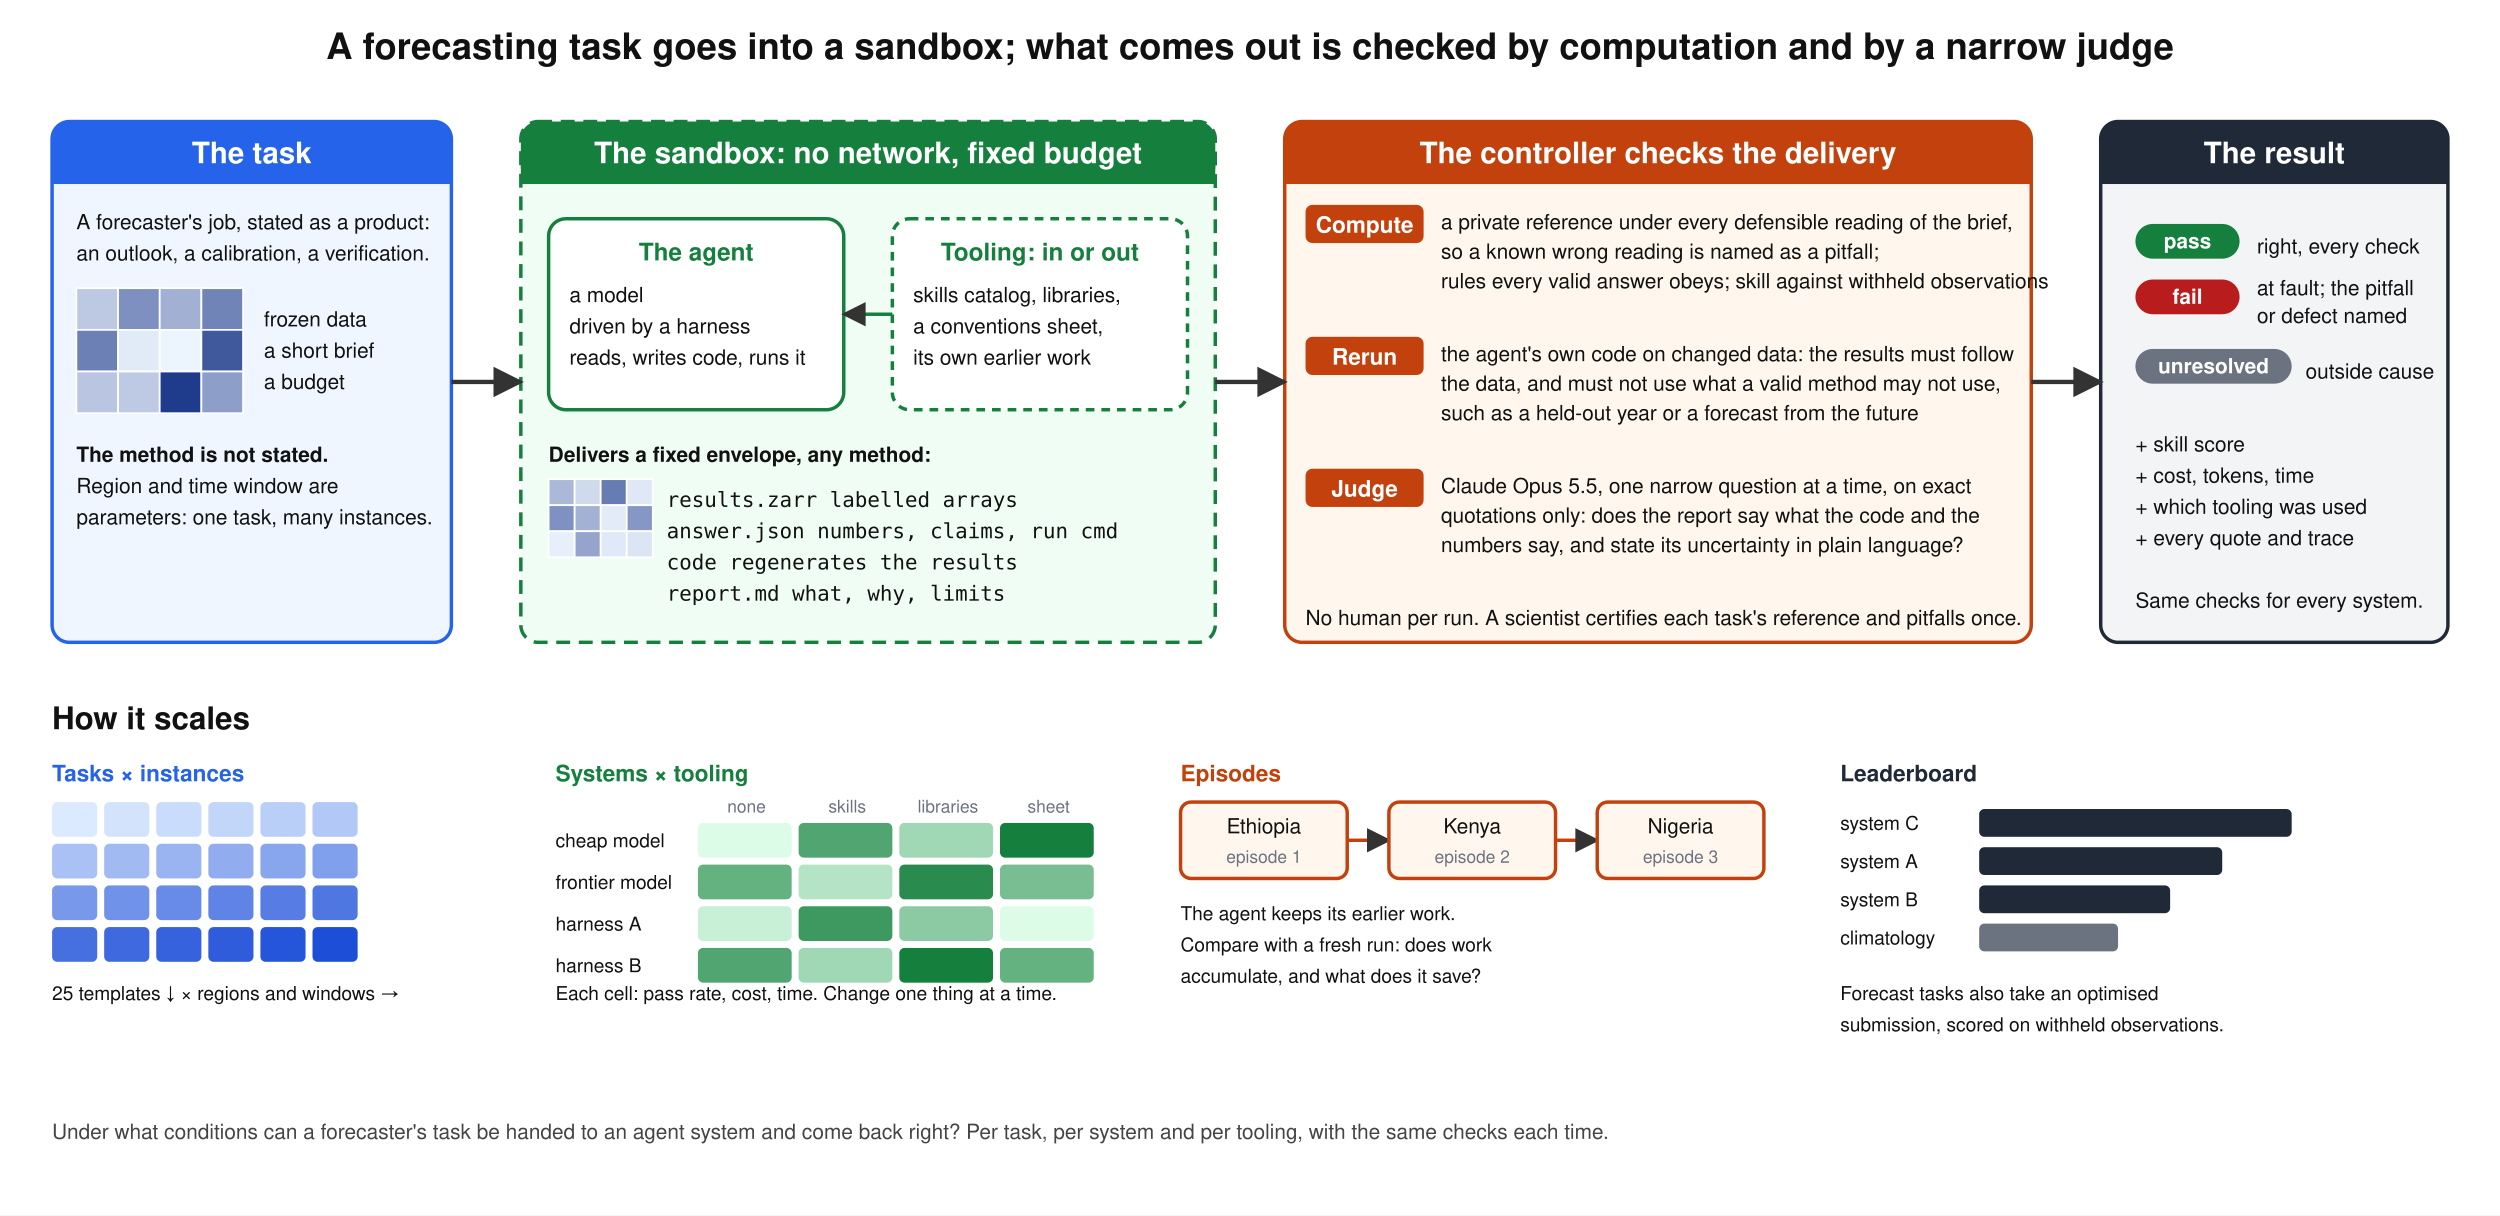
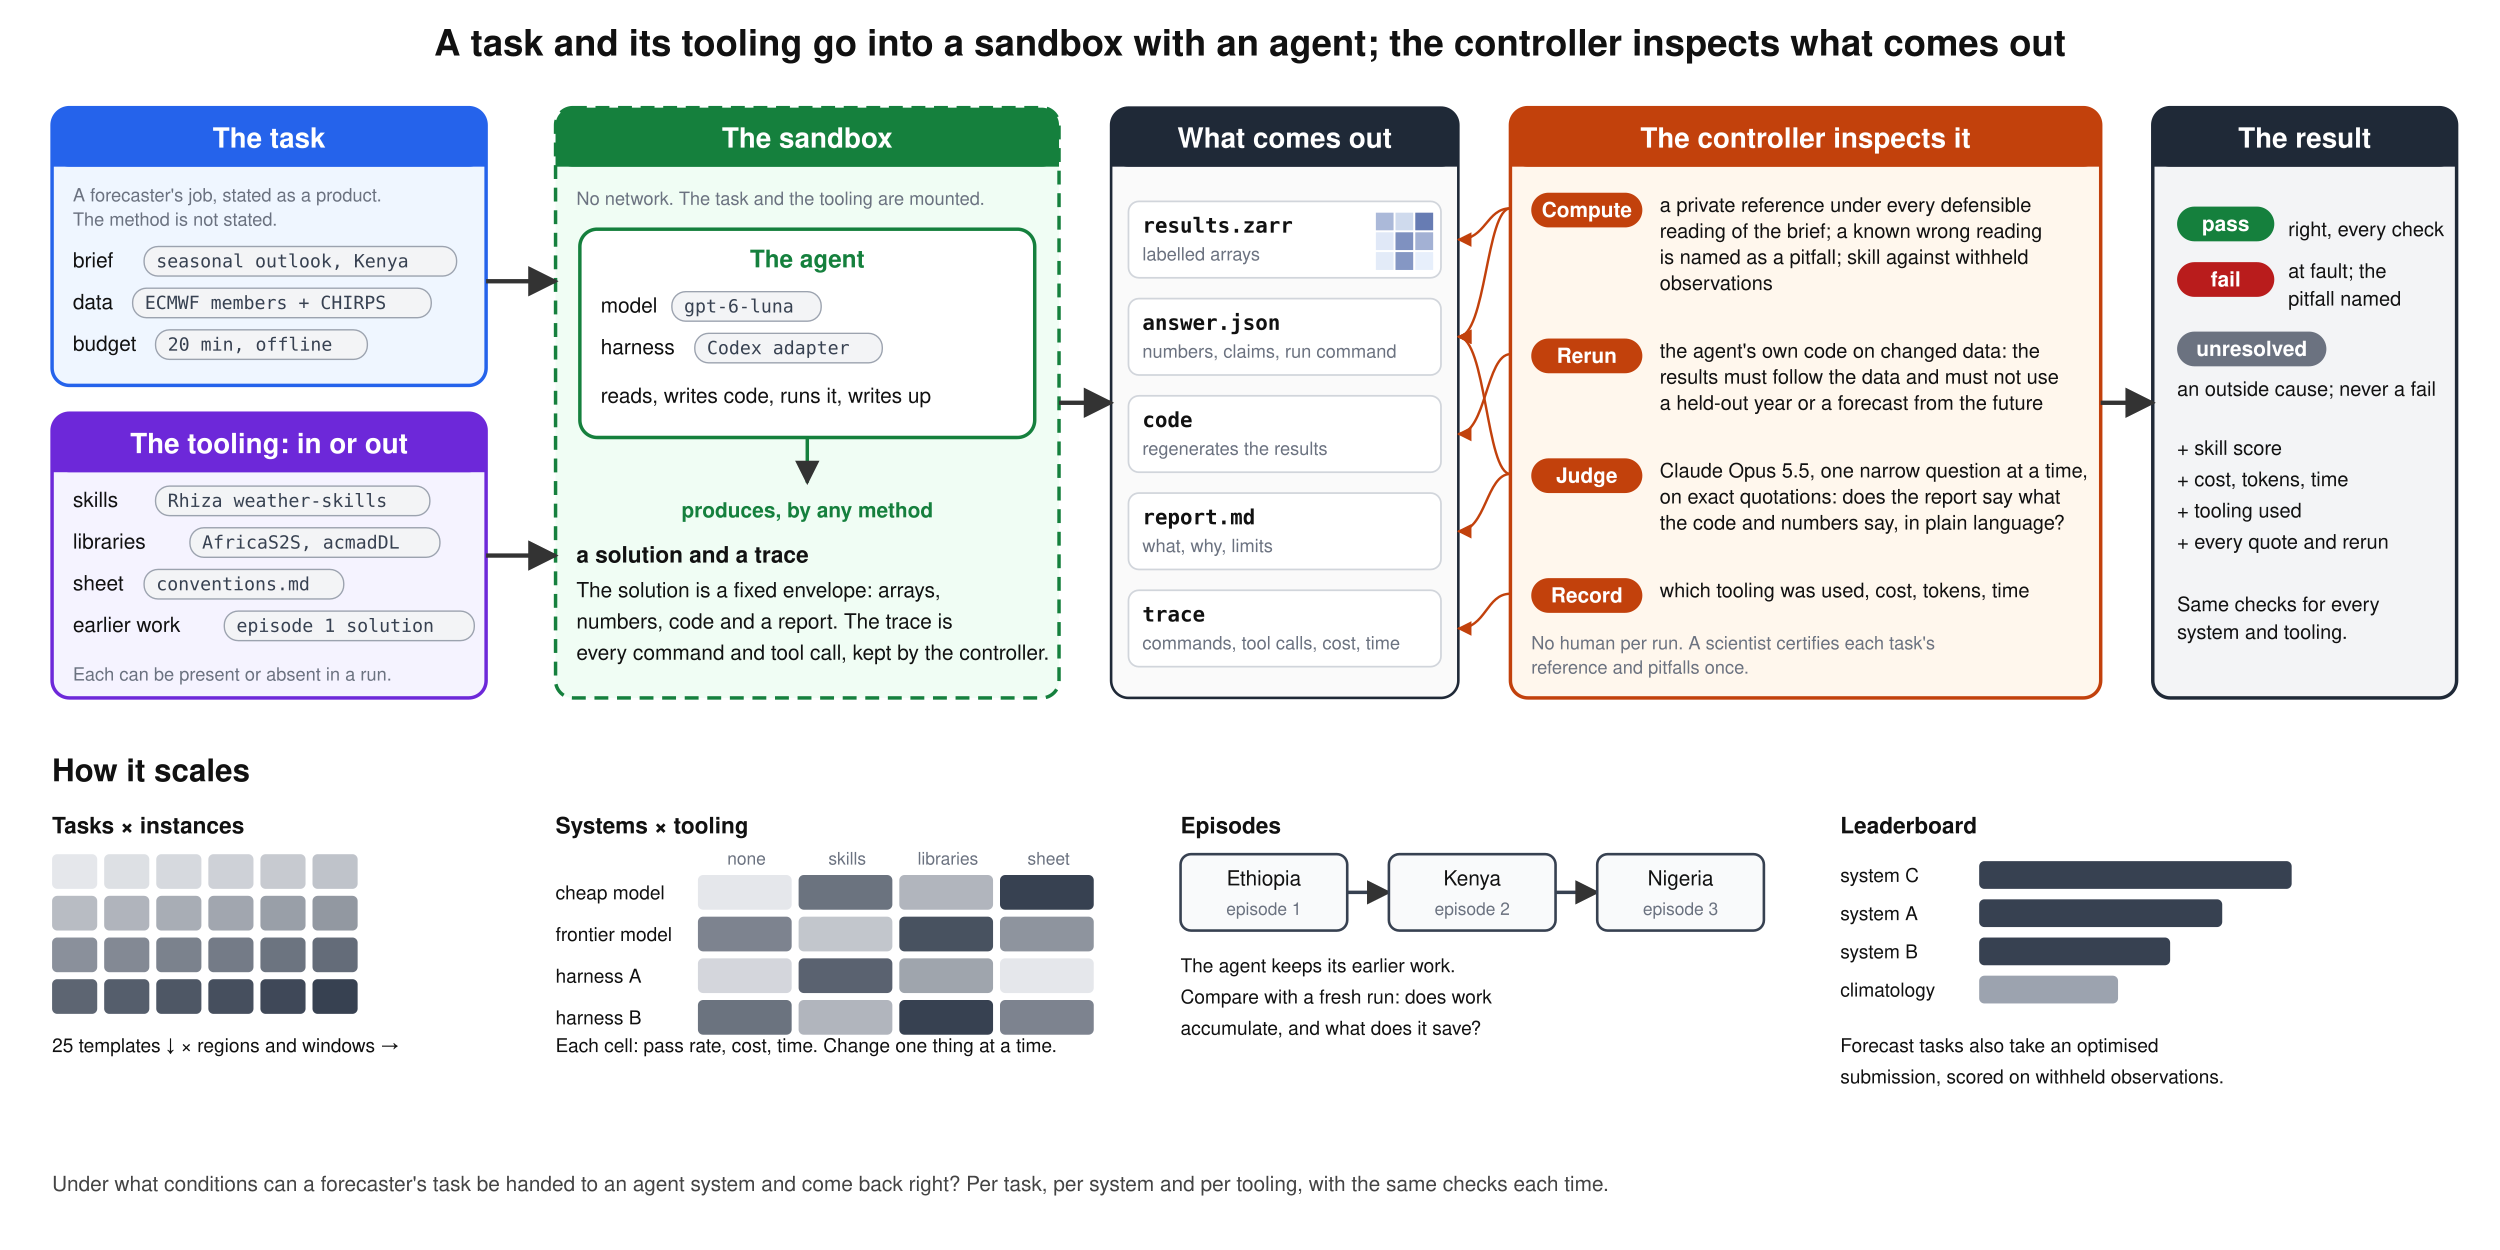
- <svg xmlns="http://www.w3.org/2000/svg" width="1440" height="700" viewBox="0 0 1440 700" font-family="Helvetica, Arial, sans-serif">
+ <svg xmlns="http://www.w3.org/2000/svg" width="1440" height="720" viewBox="0 0 1440 720" font-family="Helvetica, Arial, sans-serif">
  <defs>
    <marker id="arrow" viewBox="0 0 10 10" refX="9" refY="5" markerWidth="7" markerHeight="7" orient="auto-start-reverse">
      <path d="M 0 0 L 10 5 L 0 10 z" fill="#333" />
    </marker>
+     <marker id="oarrow" viewBox="0 0 10 10" refX="9" refY="5" markerWidth="6" markerHeight="6" orient="auto-start-reverse">
+       <path d="M 0 0 L 10 5 L 0 10 z" fill="#c2410c" />
+     </marker>
  </defs>
-   <rect width="1440" height="700" fill="#fff" />
-   <text x="720.0" y="34" font-size="21" fill="#111" font-weight="bold" text-anchor="middle" font-family="Helvetica, Arial, sans-serif">A forecasting task goes into a sandbox; what comes out is checked by computation and by a narrow judge</text>
-   <rect x="30" y="70" width="230" height="300" rx="10" fill="#eff6ff" stroke="#2563eb" stroke-width="2" />
-   <rect x="30" y="70" width="230" height="36" rx="10" fill="#2563eb" />
-   <rect x="30" y="94" width="230" height="12" fill="#2563eb" />
-   <text x="145.0" y="94" font-size="17" fill="#fff" font-weight="bold" text-anchor="middle" font-family="Helvetica, Arial, sans-serif">The task</text>
-   <text x="44" y="132" font-size="12" fill="#111" font-weight="normal" text-anchor="start" font-family="Helvetica, Arial, sans-serif">A forecaster's job, stated as a product:</text>
-   <text x="44" y="150" font-size="12" fill="#111" font-weight="normal" text-anchor="start" font-family="Helvetica, Arial, sans-serif">an outlook, a calibration, a verification.</text>
-   <rect x="44.0" y="166.0" width="24.0" height="24.0" fill="#bdc9e3" stroke="#fff" />
-   <rect x="68.0" y="166.0" width="24.0" height="24.0" fill="#7d90bf" stroke="#fff" />
-   <rect x="92.0" y="166.0" width="24.0" height="24.0" fill="#a2b0d4" stroke="#fff" />
-   <rect x="116.0" y="166.0" width="24.0" height="24.0" fill="#7184b8" stroke="#fff" />
-   <rect x="44.0" y="190.0" width="24.0" height="24.0" fill="#6c80b6" stroke="#fff" />
-   <rect x="68.0" y="190.0" width="24.0" height="24.0" fill="#e1eaf7" stroke="#fff" />
-   <rect x="92.0" y="190.0" width="24.0" height="24.0" fill="#ecf4fd" stroke="#fff" />
-   <rect x="116.0" y="190.0" width="24.0" height="24.0" fill="#40599d" stroke="#fff" />
-   <rect x="44.0" y="214.0" width="24.0" height="24.0" fill="#b9c5e1" stroke="#fff" />
-   <rect x="68.0" y="214.0" width="24.0" height="24.0" fill="#becae4" stroke="#fff" />
-   <rect x="92.0" y="214.0" width="24.0" height="24.0" fill="#1f3b8b" stroke="#fff" />
-   <rect x="116.0" y="214.0" width="24.0" height="24.0" fill="#8d9ec8" stroke="#fff" />
-   <text x="152" y="188" font-size="12" fill="#111" font-weight="normal" text-anchor="start" font-family="Helvetica, Arial, sans-serif">frozen data</text>
-   <text x="152" y="206" font-size="12" fill="#111" font-weight="normal" text-anchor="start" font-family="Helvetica, Arial, sans-serif">a short brief</text>
-   <text x="152" y="224" font-size="12" fill="#111" font-weight="normal" text-anchor="start" font-family="Helvetica, Arial, sans-serif">a budget</text>
-   <text x="44" y="266" font-size="12" fill="#111" font-weight="bold" text-anchor="start" font-family="Helvetica, Arial, sans-serif">The method is not stated.</text>
-   <text x="44" y="284" font-size="12" fill="#111" font-weight="normal" text-anchor="start" font-family="Helvetica, Arial, sans-serif">Region and time window are</text>
-   <text x="44" y="302" font-size="12" fill="#111" font-weight="normal" text-anchor="start" font-family="Helvetica, Arial, sans-serif">parameters: one task, many instances.</text>
-   <rect x="300" y="70" width="400" height="300" rx="10" fill="#f0fdf4" stroke="#15803d" stroke-width="2" stroke-dasharray="8 5" />
-   <rect x="300" y="70" width="400" height="36" rx="10" fill="#15803d" />
-   <rect x="300" y="94" width="400" height="12" fill="#15803d" />
-   <text x="500.0" y="94" font-size="17" fill="#fff" font-weight="bold" text-anchor="middle" font-family="Helvetica, Arial, sans-serif">The sandbox: no network, fixed budget</text>
-   <rect x="316" y="126" width="170" height="110" rx="10" fill="#fff" stroke="#15803d" stroke-width="2" />
-   <text x="401" y="150" font-size="14" fill="#15803d" font-weight="bold" text-anchor="middle" font-family="Helvetica, Arial, sans-serif">The agent</text>
-   <text x="328" y="174" font-size="12" fill="#111" font-weight="normal" text-anchor="start" font-family="Helvetica, Arial, sans-serif">a model</text>
-   <text x="328" y="192" font-size="12" fill="#111" font-weight="normal" text-anchor="start" font-family="Helvetica, Arial, sans-serif">driven by a harness</text>
-   <text x="328" y="210" font-size="12" fill="#111" font-weight="normal" text-anchor="start" font-family="Helvetica, Arial, sans-serif">reads, writes code, runs it</text>
-   <rect x="514" y="126" width="170" height="110" rx="10" fill="#fff" stroke="#15803d" stroke-width="2" stroke-dasharray="5 4" />
-   <text x="599" y="150" font-size="14" fill="#15803d" font-weight="bold" text-anchor="middle" font-family="Helvetica, Arial, sans-serif">Tooling: in or out</text>
-   <text x="526" y="174" font-size="12" fill="#111" font-weight="normal" text-anchor="start" font-family="Helvetica, Arial, sans-serif">skills catalog, libraries,</text>
-   <text x="526" y="192" font-size="12" fill="#111" font-weight="normal" text-anchor="start" font-family="Helvetica, Arial, sans-serif">a conventions sheet,</text>
-   <text x="526" y="210" font-size="12" fill="#111" font-weight="normal" text-anchor="start" font-family="Helvetica, Arial, sans-serif">its own earlier work</text>
-   <path d="M 514 181 L 486 181" stroke="#15803d" stroke-width="2" fill="none" marker-end="url(#arrow)" />
-   <text x="316" y="266" font-size="12" fill="#111" font-weight="bold" text-anchor="start" font-family="Helvetica, Arial, sans-serif">Delivers a fixed envelope, any method:</text>
-   <rect x="316.0" y="276.0" width="15.0" height="15.0" fill="#abb9d9" stroke="#fff" />
-   <rect x="331.0" y="276.0" width="15.0" height="15.0" fill="#cfdaed" stroke="#fff" />
-   <rect x="346.0" y="276.0" width="15.0" height="15.0" fill="#677cb3" stroke="#fff" />
-   <rect x="361.0" y="276.0" width="15.0" height="15.0" fill="#e0e8f7" stroke="#fff" />
-   <rect x="316.0" y="291.0" width="15.0" height="15.0" fill="#7f91c0" stroke="#fff" />
-   <rect x="331.0" y="291.0" width="15.0" height="15.0" fill="#a3b1d4" stroke="#fff" />
-   <rect x="346.0" y="291.0" width="15.0" height="15.0" fill="#e3ebf8" stroke="#fff" />
-   <rect x="361.0" y="291.0" width="15.0" height="15.0" fill="#8597c4" stroke="#fff" />
-   <rect x="316.0" y="306.0" width="15.0" height="15.0" fill="#e7effb" stroke="#fff" />
-   <rect x="331.0" y="306.0" width="15.0" height="15.0" fill="#94a4cc" stroke="#fff" />
-   <rect x="346.0" y="306.0" width="15.0" height="15.0" fill="#e0e9f7" stroke="#fff" />
-   <rect x="361.0" y="306.0" width="15.0" height="15.0" fill="#dce5f4" stroke="#fff" />
-   <text x="384" y="292" font-size="12" fill="#111" font-weight="normal" text-anchor="start" font-family="Menlo, monospace">results.zarr   labelled arrays</text>
-   <text x="384" y="310" font-size="12" fill="#111" font-weight="normal" text-anchor="start" font-family="Menlo, monospace">answer.json    numbers, claims, run cmd</text>
-   <text x="384" y="328" font-size="12" fill="#111" font-weight="normal" text-anchor="start" font-family="Menlo, monospace">code           regenerates the results</text>
-   <text x="384" y="346" font-size="12" fill="#111" font-weight="normal" text-anchor="start" font-family="Menlo, monospace">report.md      what, why, limits</text>
-   <rect x="740" y="70" width="430" height="300" rx="10" fill="#fff7ed" stroke="#c2410c" stroke-width="2" />
-   <rect x="740" y="70" width="430" height="36" rx="10" fill="#c2410c" />
-   <rect x="740" y="94" width="430" height="12" fill="#c2410c" />
-   <text x="955.0" y="94" font-size="17" fill="#fff" font-weight="bold" text-anchor="middle" font-family="Helvetica, Arial, sans-serif">The controller checks the delivery</text>
-   <rect x="752" y="118" width="68" height="22" rx="4" fill="#c2410c" />
-   <text x="786" y="134" font-size="13" fill="#fff" font-weight="bold" text-anchor="middle" font-family="Helvetica, Arial, sans-serif">Compute</text>
-   <text x="830" y="132" font-size="12" fill="#111" font-weight="normal" text-anchor="start" font-family="Helvetica, Arial, sans-serif">a private reference under every defensible reading of the brief,</text>
-   <text x="830" y="149" font-size="12" fill="#111" font-weight="normal" text-anchor="start" font-family="Helvetica, Arial, sans-serif">so a known wrong reading is named as a pitfall;</text>
-   <text x="830" y="166" font-size="12" fill="#111" font-weight="normal" text-anchor="start" font-family="Helvetica, Arial, sans-serif">rules every valid answer obeys; skill against withheld observations</text>
-   <rect x="752" y="194" width="68" height="22" rx="4" fill="#c2410c" />
-   <text x="786" y="210" font-size="13" fill="#fff" font-weight="bold" text-anchor="middle" font-family="Helvetica, Arial, sans-serif">Rerun</text>
-   <text x="830" y="208" font-size="12" fill="#111" font-weight="normal" text-anchor="start" font-family="Helvetica, Arial, sans-serif">the agent's own code on changed data: the results must follow</text>
-   <text x="830" y="225" font-size="12" fill="#111" font-weight="normal" text-anchor="start" font-family="Helvetica, Arial, sans-serif">the data, and must not use what a valid method may not use,</text>
-   <text x="830" y="242" font-size="12" fill="#111" font-weight="normal" text-anchor="start" font-family="Helvetica, Arial, sans-serif">such as a held-out year or a forecast from the future</text>
-   <rect x="752" y="270" width="68" height="22" rx="4" fill="#c2410c" />
-   <text x="786" y="286" font-size="13" fill="#fff" font-weight="bold" text-anchor="middle" font-family="Helvetica, Arial, sans-serif">Judge</text>
-   <text x="830" y="284" font-size="12" fill="#111" font-weight="normal" text-anchor="start" font-family="Helvetica, Arial, sans-serif">Claude Opus 5.5, one narrow question at a time, on exact</text>
-   <text x="830" y="301" font-size="12" fill="#111" font-weight="normal" text-anchor="start" font-family="Helvetica, Arial, sans-serif">quotations only: does the report say what the code and the</text>
-   <text x="830" y="318" font-size="12" fill="#111" font-weight="normal" text-anchor="start" font-family="Helvetica, Arial, sans-serif">numbers say, and state its uncertainty in plain language?</text>
-   <text x="752" y="360" font-size="12" fill="#111" font-weight="normal" text-anchor="start" font-family="Helvetica, Arial, sans-serif">No human per run. A scientist certifies each task's reference and pitfalls once.</text>
-   <rect x="1210" y="70" width="200" height="300" rx="10" fill="#f3f4f6" stroke="#1f2937" stroke-width="2" />
-   <rect x="1210" y="70" width="200" height="36" rx="10" fill="#1f2937" />
-   <rect x="1210" y="94" width="200" height="12" fill="#1f2937" />
-   <text x="1310.0" y="94" font-size="17" fill="#fff" font-weight="bold" text-anchor="middle" font-family="Helvetica, Arial, sans-serif">The result</text>
-   <rect x="1230" y="129" width="60" height="20" rx="10" fill="#15803d" />
-   <text x="1260.0" y="143" font-size="12" fill="#fff" font-weight="bold" text-anchor="middle" font-family="Helvetica, Arial, sans-serif">pass</text>
-   <text x="1300" y="146" font-size="12" fill="#111" font-weight="normal" text-anchor="start" font-family="Helvetica, Arial, sans-serif">right, every check</text>
-   <rect x="1230" y="161" width="60" height="20" rx="10" fill="#b91c1c" />
-   <text x="1260.0" y="175" font-size="12" fill="#fff" font-weight="bold" text-anchor="middle" font-family="Helvetica, Arial, sans-serif">fail</text>
-   <text x="1300" y="170" font-size="12" fill="#111" font-weight="normal" text-anchor="start" font-family="Helvetica, Arial, sans-serif">at fault; the pitfall</text>
-   <text x="1300" y="186" font-size="12" fill="#111" font-weight="normal" text-anchor="start" font-family="Helvetica, Arial, sans-serif">or defect named</text>
-   <rect x="1230" y="201" width="90" height="20" rx="10" fill="#6b7280" />
-   <text x="1275.0" y="215" font-size="12" fill="#fff" font-weight="bold" text-anchor="middle" font-family="Helvetica, Arial, sans-serif">unresolved</text>
-   <text x="1328" y="218" font-size="12" fill="#111" font-weight="normal" text-anchor="start" font-family="Helvetica, Arial, sans-serif">outside cause</text>
-   <text x="1230" y="260" font-size="12" fill="#111" font-weight="normal" text-anchor="start" font-family="Helvetica, Arial, sans-serif">+ skill score</text>
-   <text x="1230" y="278" font-size="12" fill="#111" font-weight="normal" text-anchor="start" font-family="Helvetica, Arial, sans-serif">+ cost, tokens, time</text>
-   <text x="1230" y="296" font-size="12" fill="#111" font-weight="normal" text-anchor="start" font-family="Helvetica, Arial, sans-serif">+ which tooling was used</text>
-   <text x="1230" y="314" font-size="12" fill="#111" font-weight="normal" text-anchor="start" font-family="Helvetica, Arial, sans-serif">+ every quote and trace</text>
-   <text x="1230" y="350" font-size="12" fill="#111" font-weight="normal" text-anchor="start" font-family="Helvetica, Arial, sans-serif">Same checks for every system.</text>
-   <path d="M 260 220 L 300 220" stroke="#333" stroke-width="2.5" fill="none" marker-end="url(#arrow)" />
-   <path d="M 700 220 L 740 220" stroke="#333" stroke-width="2.5" fill="none" marker-end="url(#arrow)" />
-   <path d="M 1170 220 L 1210 220" stroke="#333" stroke-width="2.5" fill="none" marker-end="url(#arrow)" />
-   <text x="30" y="420" font-size="18" fill="#111" font-weight="bold" text-anchor="start" font-family="Helvetica, Arial, sans-serif">How it scales</text>
-   <text x="30" y="450" font-size="13" fill="#2563eb" font-weight="bold" text-anchor="start" font-family="Helvetica, Arial, sans-serif">Tasks × instances</text>
-   <rect x="30" y="462" width="26" height="20" rx="3" fill="#dbeafe" />
-   <rect x="60" y="462" width="26" height="20" rx="3" fill="#d3e3fc" />
-   <rect x="90" y="462" width="26" height="20" rx="3" fill="#cadcfb" />
-   <rect x="120" y="462" width="26" height="20" rx="3" fill="#c2d6f9" />
-   <rect x="150" y="462" width="26" height="20" rx="3" fill="#bacff7" />
-   <rect x="180" y="462" width="26" height="20" rx="3" fill="#b2c8f6" />
-   <rect x="30" y="486" width="26" height="20" rx="3" fill="#a9c1f4" />
-   <rect x="60" y="486" width="26" height="20" rx="3" fill="#a1bbf2" />
-   <rect x="90" y="486" width="26" height="20" rx="3" fill="#99b4f1" />
-   <rect x="120" y="486" width="26" height="20" rx="3" fill="#91adef" />
-   <rect x="150" y="486" width="26" height="20" rx="3" fill="#88a6ed" />
-   <rect x="180" y="486" width="26" height="20" rx="3" fill="#809fec" />
-   <rect x="30" y="510" width="26" height="20" rx="3" fill="#7899ea" />
-   <rect x="60" y="510" width="26" height="20" rx="3" fill="#7092e9" />
-   <rect x="90" y="510" width="26" height="20" rx="3" fill="#678be7" />
-   <rect x="120" y="510" width="26" height="20" rx="3" fill="#5f84e5" />
-   <rect x="150" y="510" width="26" height="20" rx="3" fill="#577de4" />
-   <rect x="180" y="510" width="26" height="20" rx="3" fill="#4f77e2" />
-   <rect x="30" y="534" width="26" height="20" rx="3" fill="#4670e0" />
-   <rect x="60" y="534" width="26" height="20" rx="3" fill="#3e69df" />
-   <rect x="90" y="534" width="26" height="20" rx="3" fill="#3662dd" />
-   <rect x="120" y="534" width="26" height="20" rx="3" fill="#2e5cdb" />
-   <rect x="150" y="534" width="26" height="20" rx="3" fill="#2555da" />
-   <rect x="180" y="534" width="26" height="20" rx="3" fill="#1d4ed8" />
-   <text x="30" y="576" font-size="11" fill="#111" font-weight="normal" text-anchor="start" font-family="Helvetica, Arial, sans-serif">25 templates ↓  ×  regions and windows →</text>
-   <text x="320" y="450" font-size="13" fill="#15803d" font-weight="bold" text-anchor="start" font-family="Helvetica, Arial, sans-serif">Systems × tooling</text>
-   <text x="430" y="468" font-size="10" fill="#6b7280" font-weight="normal" text-anchor="middle" font-family="Helvetica, Arial, sans-serif">none</text>
-   <text x="488" y="468" font-size="10" fill="#6b7280" font-weight="normal" text-anchor="middle" font-family="Helvetica, Arial, sans-serif">skills</text>
-   <text x="546" y="468" font-size="10" fill="#6b7280" font-weight="normal" text-anchor="middle" font-family="Helvetica, Arial, sans-serif">libraries</text>
-   <text x="604" y="468" font-size="10" fill="#6b7280" font-weight="normal" text-anchor="middle" font-family="Helvetica, Arial, sans-serif">sheet</text>
-   <text x="320" y="488" font-size="11" fill="#111" font-weight="normal" text-anchor="start" font-family="Helvetica, Arial, sans-serif">cheap model</text>
-   <rect x="402" y="474" width="54" height="20" rx="3" fill="#dcfce7" />
-   <rect x="460" y="474" width="54" height="20" rx="3" fill="#51a570" />
-   <rect x="518" y="474" width="54" height="20" rx="3" fill="#a0d7b4" />
-   <rect x="576" y="474" width="54" height="20" rx="3" fill="#15803d" />
-   <text x="320" y="512" font-size="11" fill="#111" font-weight="normal" text-anchor="start" font-family="Helvetica, Arial, sans-serif">frontier model</text>
-   <rect x="402" y="498" width="54" height="20" rx="3" fill="#65b281" />
-   <rect x="460" y="498" width="54" height="20" rx="3" fill="#b4e3c5" />
-   <rect x="518" y="498" width="54" height="20" rx="3" fill="#298c4e" />
-   <rect x="576" y="498" width="54" height="20" rx="3" fill="#78be92" />
-   <text x="320" y="536" font-size="11" fill="#111" font-weight="normal" text-anchor="start" font-family="Helvetica, Arial, sans-serif">harness A</text>
-   <rect x="402" y="522" width="54" height="20" rx="3" fill="#c8f0d6" />
-   <rect x="460" y="522" width="54" height="20" rx="3" fill="#3d995f" />
-   <rect x="518" y="522" width="54" height="20" rx="3" fill="#8ccaa3" />
-   <rect x="576" y="522" width="54" height="20" rx="3" fill="#dcfce7" />
-   <text x="320" y="560" font-size="11" fill="#111" font-weight="normal" text-anchor="start" font-family="Helvetica, Arial, sans-serif">harness B</text>
-   <rect x="402" y="546" width="54" height="20" rx="3" fill="#51a570" />
-   <rect x="460" y="546" width="54" height="20" rx="3" fill="#a0d7b4" />
-   <rect x="518" y="546" width="54" height="20" rx="3" fill="#15803d" />
-   <rect x="576" y="546" width="54" height="20" rx="3" fill="#65b281" />
-   <text x="320" y="576" font-size="11" fill="#111" font-weight="normal" text-anchor="start" font-family="Helvetica, Arial, sans-serif">Each cell: pass rate, cost, time. Change one thing at a time.</text>
-   <text x="680" y="450" font-size="13" fill="#c2410c" font-weight="bold" text-anchor="start" font-family="Helvetica, Arial, sans-serif">Episodes</text>
-   <rect x="680" y="462" width="96" height="44" rx="6" fill="#fff7ed" stroke="#c2410c" stroke-width="2" />
-   <text x="728" y="480" font-size="12" fill="#111" font-weight="normal" text-anchor="middle" font-family="Helvetica, Arial, sans-serif">Ethiopia</text>
-   <text x="728" y="497" font-size="10" fill="#6b7280" font-weight="normal" text-anchor="middle" font-family="Helvetica, Arial, sans-serif">episode 1</text>
-   <path d="M 776 484 L 800 484" stroke="#c2410c" stroke-width="2" fill="none" marker-end="url(#arrow)" />
-   <rect x="800" y="462" width="96" height="44" rx="6" fill="#fff7ed" stroke="#c2410c" stroke-width="2" />
-   <text x="848" y="480" font-size="12" fill="#111" font-weight="normal" text-anchor="middle" font-family="Helvetica, Arial, sans-serif">Kenya</text>
-   <text x="848" y="497" font-size="10" fill="#6b7280" font-weight="normal" text-anchor="middle" font-family="Helvetica, Arial, sans-serif">episode 2</text>
-   <path d="M 896 484 L 920 484" stroke="#c2410c" stroke-width="2" fill="none" marker-end="url(#arrow)" />
-   <rect x="920" y="462" width="96" height="44" rx="6" fill="#fff7ed" stroke="#c2410c" stroke-width="2" />
-   <text x="968" y="480" font-size="12" fill="#111" font-weight="normal" text-anchor="middle" font-family="Helvetica, Arial, sans-serif">Nigeria</text>
-   <text x="968" y="497" font-size="10" fill="#6b7280" font-weight="normal" text-anchor="middle" font-family="Helvetica, Arial, sans-serif">episode 3</text>
-   <text x="680" y="530" font-size="11" fill="#111" font-weight="normal" text-anchor="start" font-family="Helvetica, Arial, sans-serif">The agent keeps its earlier work.</text>
-   <text x="680" y="548" font-size="11" fill="#111" font-weight="normal" text-anchor="start" font-family="Helvetica, Arial, sans-serif">Compare with a fresh run: does work</text>
-   <text x="680" y="566" font-size="11" fill="#111" font-weight="normal" text-anchor="start" font-family="Helvetica, Arial, sans-serif">accumulate, and what does it save?</text>
-   <text x="1060" y="450" font-size="13" fill="#1f2937" font-weight="bold" text-anchor="start" font-family="Helvetica, Arial, sans-serif">Leaderboard</text>
-   <text x="1060" y="478" font-size="11" fill="#111" font-weight="normal" text-anchor="start" font-family="Helvetica, Arial, sans-serif">system C</text>
-   <rect x="1140" y="466" width="180" height="16" rx="3" fill="#1f2937" />
-   <text x="1060" y="500" font-size="11" fill="#111" font-weight="normal" text-anchor="start" font-family="Helvetica, Arial, sans-serif">system A</text>
-   <rect x="1140" y="488" width="140" height="16" rx="3" fill="#1f2937" />
-   <text x="1060" y="522" font-size="11" fill="#111" font-weight="normal" text-anchor="start" font-family="Helvetica, Arial, sans-serif">system B</text>
-   <rect x="1140" y="510" width="110" height="16" rx="3" fill="#1f2937" />
-   <text x="1060" y="544" font-size="11" fill="#111" font-weight="normal" text-anchor="start" font-family="Helvetica, Arial, sans-serif">climatology</text>
-   <rect x="1140" y="532" width="80" height="16" rx="3" fill="#6b7280" />
-   <text x="1060" y="576" font-size="11" fill="#111" font-weight="normal" text-anchor="start" font-family="Helvetica, Arial, sans-serif">Forecast tasks also take an optimised</text>
-   <text x="1060" y="594" font-size="11" fill="#111" font-weight="normal" text-anchor="start" font-family="Helvetica, Arial, sans-serif">submission, scored on withheld observations.</text>
-   <text x="30" y="656" font-size="12" fill="#444" font-weight="normal" text-anchor="start" font-family="Helvetica, Arial, sans-serif">Under what conditions can a forecaster's task be handed to an agent system and come back right? Per task, per system and per tooling, with the same checks each time.</text>
+   <rect width="1440" height="720" fill="#fff" />
+   <text x="720.0" y="32" font-size="21" fill="#111" font-weight="bold" text-anchor="middle" font-family="Helvetica, Arial, sans-serif">A task and its tooling go into a sandbox with an agent; the controller inspects what comes out</text>
+   <rect x="30" y="62" width="250" height="160" rx="10" fill="#eff6ff" stroke="#2563eb" stroke-width="2" />
+   <rect x="30" y="62" width="250" height="34" rx="10" fill="#2563eb" />
+   <rect x="30" y="84" width="250" height="12" fill="#2563eb" />
+   <text x="155.0" y="85" font-size="16" fill="#fff" font-weight="bold" text-anchor="middle" font-family="Helvetica, Arial, sans-serif">The task</text>
+   <text x="42" y="116" font-size="10.5" fill="#6b7280" font-weight="normal" text-anchor="start" font-family="Helvetica, Arial, sans-serif">A forecaster's job, stated as a product.</text>
+   <text x="42" y="130" font-size="10.5" fill="#6b7280" font-weight="normal" text-anchor="start" font-family="Helvetica, Arial, sans-serif">The method is not stated.</text>
+   <text x="42" y="154" font-size="12" fill="#111" font-weight="normal" text-anchor="start" font-family="Helvetica, Arial, sans-serif">brief</text>
+   <rect x="83.0" y="142" width="180" height="17" rx="8" fill="#f3f4f6" stroke="#9ca3af" stroke-width="0.8" />
+   <text x="90.0" y="154" font-size="10.5" fill="#374151" font-weight="normal" text-anchor="start" font-family="Menlo, Consolas, monospace">seasonal outlook, Kenya</text>
+   <text x="42" y="178" font-size="12" fill="#111" font-weight="normal" text-anchor="start" font-family="Helvetica, Arial, sans-serif">data</text>
+   <rect x="76.4" y="166" width="172" height="17" rx="8" fill="#f3f4f6" stroke="#9ca3af" stroke-width="0.8" />
+   <text x="83.4" y="178" font-size="10.5" fill="#374151" font-weight="normal" text-anchor="start" font-family="Menlo, Consolas, monospace">ECMWF members + CHIRPS</text>
+   <text x="42" y="202" font-size="12" fill="#111" font-weight="normal" text-anchor="start" font-family="Helvetica, Arial, sans-serif">budget</text>
+   <rect x="89.6" y="190" width="122" height="17" rx="8" fill="#f3f4f6" stroke="#9ca3af" stroke-width="0.8" />
+   <text x="96.6" y="202" font-size="10.5" fill="#374151" font-weight="normal" text-anchor="start" font-family="Menlo, Consolas, monospace">20 min, offline</text>
+   <rect x="30" y="238" width="250" height="164" rx="10" fill="#f5f3ff" stroke="#6d28d9" stroke-width="2" />
+   <rect x="30" y="238" width="250" height="34" rx="10" fill="#6d28d9" />
+   <rect x="30" y="260" width="250" height="12" fill="#6d28d9" />
+   <text x="155.0" y="261" font-size="16" fill="#fff" font-weight="bold" text-anchor="middle" font-family="Helvetica, Arial, sans-serif">The tooling: in or out</text>
+   <text x="42" y="292" font-size="12" fill="#111" font-weight="normal" text-anchor="start" font-family="Helvetica, Arial, sans-serif">skills</text>
+   <rect x="89.6" y="280" width="158" height="17" rx="8" fill="#f3f4f6" stroke="#9ca3af" stroke-width="0.8" />
+   <text x="96.6" y="292" font-size="10.5" fill="#374151" font-weight="normal" text-anchor="start" font-family="Menlo, Consolas, monospace">Rhiza weather-skills</text>
+   <text x="42" y="316" font-size="12" fill="#111" font-weight="normal" text-anchor="start" font-family="Helvetica, Arial, sans-serif">libraries</text>
+   <rect x="109.4" y="304" width="144" height="17" rx="8" fill="#f3f4f6" stroke="#9ca3af" stroke-width="0.8" />
+   <text x="116.4" y="316" font-size="10.5" fill="#374151" font-weight="normal" text-anchor="start" font-family="Menlo, Consolas, monospace">AfricaS2S, acmadDL</text>
+   <text x="42" y="340" font-size="12" fill="#111" font-weight="normal" text-anchor="start" font-family="Helvetica, Arial, sans-serif">sheet</text>
+   <rect x="83.0" y="328" width="115" height="17" rx="8" fill="#f3f4f6" stroke="#9ca3af" stroke-width="0.8" />
+   <text x="90.0" y="340" font-size="10.5" fill="#374151" font-weight="normal" text-anchor="start" font-family="Menlo, Consolas, monospace">conventions.md</text>
+   <text x="42" y="364" font-size="12" fill="#111" font-weight="normal" text-anchor="start" font-family="Helvetica, Arial, sans-serif">earlier work</text>
+   <rect x="129.2" y="352" width="144" height="17" rx="8" fill="#f3f4f6" stroke="#9ca3af" stroke-width="0.8" />
+   <text x="136.2" y="364" font-size="10.5" fill="#374151" font-weight="normal" text-anchor="start" font-family="Menlo, Consolas, monospace">episode 1 solution</text>
+   <text x="42" y="392" font-size="10.5" fill="#6b7280" font-weight="normal" text-anchor="start" font-family="Helvetica, Arial, sans-serif">Each can be present or absent in a run.</text>
+   <rect x="320" y="62" width="290" height="340" rx="10" fill="#f0fdf4" stroke="#15803d" stroke-width="2" stroke-dasharray="8 5" />
+   <rect x="320" y="62" width="290" height="34" rx="10" fill="#15803d" />
+   <rect x="320" y="84" width="290" height="12" fill="#15803d" />
+   <text x="465.0" y="85" font-size="16" fill="#fff" font-weight="bold" text-anchor="middle" font-family="Helvetica, Arial, sans-serif">The sandbox</text>
+   <text x="332" y="118" font-size="10.5" fill="#6b7280" font-weight="normal" text-anchor="start" font-family="Helvetica, Arial, sans-serif">No network. The task and the tooling are mounted.</text>
+   <rect x="334" y="132" width="262" height="120" rx="10" fill="#fff" stroke="#15803d" stroke-width="2" />
+   <text x="465.0" y="154" font-size="14" fill="#15803d" font-weight="bold" text-anchor="middle" font-family="Helvetica, Arial, sans-serif">The agent</text>
+   <text x="346" y="180" font-size="12" fill="#111" font-weight="normal" text-anchor="start" font-family="Helvetica, Arial, sans-serif">model</text>
+   <rect x="387.0" y="168" width="86" height="17" rx="8" fill="#f3f4f6" stroke="#9ca3af" stroke-width="0.8" />
+   <text x="394.0" y="180" font-size="10.5" fill="#374151" font-weight="normal" text-anchor="start" font-family="Menlo, Consolas, monospace">gpt-6-luna</text>
+   <text x="346" y="204" font-size="12" fill="#111" font-weight="normal" text-anchor="start" font-family="Helvetica, Arial, sans-serif">harness</text>
+   <rect x="400.2" y="192" width="108" height="17" rx="8" fill="#f3f4f6" stroke="#9ca3af" stroke-width="0.8" />
+   <text x="407.2" y="204" font-size="10.5" fill="#374151" font-weight="normal" text-anchor="start" font-family="Menlo, Consolas, monospace">Codex adapter</text>
+   <text x="346" y="232" font-size="12" fill="#111" font-weight="normal" text-anchor="start" font-family="Helvetica, Arial, sans-serif">reads, writes code, runs it, writes up</text>
+   <path d="M 465.0 252 L 465.0 278" stroke="#15803d" stroke-width="2" fill="none" marker-end="url(#arrow)" />
+   <text x="465.0" y="298" font-size="12" fill="#15803d" font-weight="bold" text-anchor="middle" font-family="Helvetica, Arial, sans-serif">produces, by any method</text>
+   <text x="332" y="324" font-size="13" fill="#111" font-weight="bold" text-anchor="start" font-family="Helvetica, Arial, sans-serif">a solution and a trace</text>
+   <text x="332" y="344" font-size="12" fill="#111" font-weight="normal" text-anchor="start" font-family="Helvetica, Arial, sans-serif">The solution is a fixed envelope: arrays,</text>
+   <text x="332" y="362" font-size="12" fill="#111" font-weight="normal" text-anchor="start" font-family="Helvetica, Arial, sans-serif">numbers, code and a report. The trace is</text>
+   <text x="332" y="380" font-size="12" fill="#111" font-weight="normal" text-anchor="start" font-family="Helvetica, Arial, sans-serif">every command and tool call, kept by the controller.</text>
+   <rect x="640" y="62" width="200" height="340" rx="10" fill="#fafafa" stroke="#1f2937" stroke-width="1.5" />
+   <rect x="640" y="62" width="200" height="34" rx="10" fill="#1f2937" />
+   <rect x="640" y="84" width="200" height="12" fill="#1f2937" />
+   <text x="740.0" y="85" font-size="16" fill="#fff" font-weight="bold" text-anchor="middle" font-family="Helvetica, Arial, sans-serif">What comes out</text>
+   <rect x="650" y="116" width="180" height="44" rx="6" fill="#fff" stroke="#d1d5db" stroke-width="1" />
+   <text x="658" y="134" font-size="12" fill="#111" font-weight="bold" text-anchor="start" font-family="Menlo, Consolas, monospace">results.zarr</text>
+   <text x="658" y="150" font-size="10.5" fill="#6b7280" font-weight="normal" text-anchor="start" font-family="Helvetica, Arial, sans-serif">labelled arrays</text>
+   <rect x="650" y="172" width="180" height="44" rx="6" fill="#fff" stroke="#d1d5db" stroke-width="1" />
+   <text x="658" y="190" font-size="12" fill="#111" font-weight="bold" text-anchor="start" font-family="Menlo, Consolas, monospace">answer.json</text>
+   <text x="658" y="206" font-size="10.5" fill="#6b7280" font-weight="normal" text-anchor="start" font-family="Helvetica, Arial, sans-serif">numbers, claims, run command</text>
+   <rect x="650" y="228" width="180" height="44" rx="6" fill="#fff" stroke="#d1d5db" stroke-width="1" />
+   <text x="658" y="246" font-size="12" fill="#111" font-weight="bold" text-anchor="start" font-family="Menlo, Consolas, monospace">code</text>
+   <text x="658" y="262" font-size="10.5" fill="#6b7280" font-weight="normal" text-anchor="start" font-family="Helvetica, Arial, sans-serif">regenerates the results</text>
+   <rect x="650" y="284" width="180" height="44" rx="6" fill="#fff" stroke="#d1d5db" stroke-width="1" />
+   <text x="658" y="302" font-size="12" fill="#111" font-weight="bold" text-anchor="start" font-family="Menlo, Consolas, monospace">report.md</text>
+   <text x="658" y="318" font-size="10.5" fill="#6b7280" font-weight="normal" text-anchor="start" font-family="Helvetica, Arial, sans-serif">what, why, limits</text>
+   <rect x="650" y="340" width="180" height="44" rx="6" fill="#fff" stroke="#d1d5db" stroke-width="1" />
+   <text x="658" y="358" font-size="12" fill="#111" font-weight="bold" text-anchor="start" font-family="Menlo, Consolas, monospace">trace</text>
+   <text x="658" y="374" font-size="10.5" fill="#6b7280" font-weight="normal" text-anchor="start" font-family="Helvetica, Arial, sans-serif">commands, tool calls, cost, time</text>
+   <rect x="792.0" y="122.0" width="11.3" height="11.3" fill="#abb9d9" stroke="#fff" />
+   <rect x="803.3" y="122.0" width="11.3" height="11.3" fill="#cfdaed" stroke="#fff" />
+   <rect x="814.7" y="122.0" width="11.3" height="11.3" fill="#677cb3" stroke="#fff" />
+   <rect x="792.0" y="133.3" width="11.3" height="11.3" fill="#e0e8f7" stroke="#fff" />
+   <rect x="803.3" y="133.3" width="11.3" height="11.3" fill="#7f91c0" stroke="#fff" />
+   <rect x="814.7" y="133.3" width="11.3" height="11.3" fill="#a3b1d4" stroke="#fff" />
+   <rect x="792.0" y="144.7" width="11.3" height="11.3" fill="#e3ebf8" stroke="#fff" />
+   <rect x="803.3" y="144.7" width="11.3" height="11.3" fill="#8597c4" stroke="#fff" />
+   <rect x="814.7" y="144.7" width="11.3" height="11.3" fill="#e7effb" stroke="#fff" />
+   <rect x="870" y="62" width="340" height="340" rx="10" fill="#fff7ed" stroke="#c2410c" stroke-width="2" />
+   <rect x="870" y="62" width="340" height="34" rx="10" fill="#c2410c" />
+   <rect x="870" y="84" width="340" height="12" fill="#c2410c" />
+   <text x="1040.0" y="85" font-size="16" fill="#fff" font-weight="bold" text-anchor="middle" font-family="Helvetica, Arial, sans-serif">The controller inspects it</text>
+   <rect x="882" y="111" width="64" height="20" rx="10" fill="#c2410c" />
+   <text x="914.0" y="125" font-size="12" fill="#fff" font-weight="bold" text-anchor="middle" font-family="Helvetica, Arial, sans-serif">Compute</text>
+   <text x="956" y="122" font-size="11.5" fill="#111" font-weight="normal" text-anchor="start" font-family="Helvetica, Arial, sans-serif">a private reference under every defensible</text>
+   <text x="956" y="137" font-size="11.5" fill="#111" font-weight="normal" text-anchor="start" font-family="Helvetica, Arial, sans-serif">reading of the brief; a known wrong reading</text>
+   <text x="956" y="152" font-size="11.5" fill="#111" font-weight="normal" text-anchor="start" font-family="Helvetica, Arial, sans-serif">is named as a pitfall; skill against withheld</text>
+   <text x="956" y="167" font-size="11.5" fill="#111" font-weight="normal" text-anchor="start" font-family="Helvetica, Arial, sans-serif">observations</text>
+   <path d="M 870 120 C 856 120, 856 138, 840 138" stroke="#c2410c" stroke-width="1.4" fill="none" marker-end="url(#oarrow)" />
+   <path d="M 870 120 C 856 120, 856 194, 840 194" stroke="#c2410c" stroke-width="1.4" fill="none" marker-end="url(#oarrow)" />
+   <rect x="882" y="195" width="64" height="20" rx="10" fill="#c2410c" />
+   <text x="914.0" y="209" font-size="12" fill="#fff" font-weight="bold" text-anchor="middle" font-family="Helvetica, Arial, sans-serif">Rerun</text>
+   <text x="956" y="206" font-size="11.5" fill="#111" font-weight="normal" text-anchor="start" font-family="Helvetica, Arial, sans-serif">the agent's own code on changed data: the</text>
+   <text x="956" y="221" font-size="11.5" fill="#111" font-weight="normal" text-anchor="start" font-family="Helvetica, Arial, sans-serif">results must follow the data and must not use</text>
+   <text x="956" y="236" font-size="11.5" fill="#111" font-weight="normal" text-anchor="start" font-family="Helvetica, Arial, sans-serif">a held-out year or a forecast from the future</text>
+   <path d="M 870 204 C 856 204, 856 250, 840 250" stroke="#c2410c" stroke-width="1.4" fill="none" marker-end="url(#oarrow)" />
+   <rect x="882" y="264" width="64" height="20" rx="10" fill="#c2410c" />
+   <text x="914.0" y="278" font-size="12" fill="#fff" font-weight="bold" text-anchor="middle" font-family="Helvetica, Arial, sans-serif">Judge</text>
+   <text x="956" y="275" font-size="11.5" fill="#111" font-weight="normal" text-anchor="start" font-family="Helvetica, Arial, sans-serif">Claude Opus 5.5, one narrow question at a time,</text>
+   <text x="956" y="290" font-size="11.5" fill="#111" font-weight="normal" text-anchor="start" font-family="Helvetica, Arial, sans-serif">on exact quotations: does the report say what</text>
+   <text x="956" y="305" font-size="11.5" fill="#111" font-weight="normal" text-anchor="start" font-family="Helvetica, Arial, sans-serif">the code and numbers say, in plain language?</text>
+   <path d="M 870 273 C 856 273, 856 306, 840 306" stroke="#c2410c" stroke-width="1.4" fill="none" marker-end="url(#oarrow)" />
+   <path d="M 870 273 C 856 273, 856 194, 840 194" stroke="#c2410c" stroke-width="1.4" fill="none" marker-end="url(#oarrow)" />
+   <rect x="882" y="333" width="64" height="20" rx="10" fill="#c2410c" />
+   <text x="914.0" y="347" font-size="12" fill="#fff" font-weight="bold" text-anchor="middle" font-family="Helvetica, Arial, sans-serif">Record</text>
+   <text x="956" y="344" font-size="11.5" fill="#111" font-weight="normal" text-anchor="start" font-family="Helvetica, Arial, sans-serif">which tooling was used, cost, tokens, time</text>
+   <path d="M 870 342 C 856 342, 856 362, 840 362" stroke="#c2410c" stroke-width="1.4" fill="none" marker-end="url(#oarrow)" />
+   <text x="882" y="374" font-size="10.5" fill="#6b7280" font-weight="normal" text-anchor="start" font-family="Helvetica, Arial, sans-serif">No human per run. A scientist certifies each task's</text>
+   <text x="882" y="388" font-size="10.5" fill="#6b7280" font-weight="normal" text-anchor="start" font-family="Helvetica, Arial, sans-serif">reference and pitfalls once.</text>
+   <rect x="1240" y="62" width="175" height="340" rx="10" fill="#f3f4f6" stroke="#1f2937" stroke-width="2" />
+   <rect x="1240" y="62" width="175" height="34" rx="10" fill="#1f2937" />
+   <rect x="1240" y="84" width="175" height="12" fill="#1f2937" />
+   <text x="1327.5" y="85" font-size="16" fill="#fff" font-weight="bold" text-anchor="middle" font-family="Helvetica, Arial, sans-serif">The result</text>
+   <rect x="1254" y="119" width="56" height="20" rx="10" fill="#15803d" />
+   <text x="1282.0" y="133" font-size="12" fill="#fff" font-weight="bold" text-anchor="middle" font-family="Helvetica, Arial, sans-serif">pass</text>
+   <text x="1318" y="136" font-size="11.5" fill="#111" font-weight="normal" text-anchor="start" font-family="Helvetica, Arial, sans-serif">right, every check</text>
+   <rect x="1254" y="151" width="56" height="20" rx="10" fill="#b91c1c" />
+   <text x="1282.0" y="165" font-size="12" fill="#fff" font-weight="bold" text-anchor="middle" font-family="Helvetica, Arial, sans-serif">fail</text>
+   <text x="1318" y="160" font-size="11.5" fill="#111" font-weight="normal" text-anchor="start" font-family="Helvetica, Arial, sans-serif">at fault; the</text>
+   <text x="1318" y="176" font-size="11.5" fill="#111" font-weight="normal" text-anchor="start" font-family="Helvetica, Arial, sans-serif">pitfall named</text>
+   <rect x="1254" y="191" width="86" height="20" rx="10" fill="#6b7280" />
+   <text x="1297.0" y="205" font-size="12" fill="#fff" font-weight="bold" text-anchor="middle" font-family="Helvetica, Arial, sans-serif">unresolved</text>
+   <text x="1254" y="228" font-size="11.5" fill="#111" font-weight="normal" text-anchor="start" font-family="Helvetica, Arial, sans-serif">an outside cause; never a fail</text>
+   <text x="1254" y="262" font-size="11.5" fill="#111" font-weight="normal" text-anchor="start" font-family="Helvetica, Arial, sans-serif">+ skill score</text>
+   <text x="1254" y="280" font-size="11.5" fill="#111" font-weight="normal" text-anchor="start" font-family="Helvetica, Arial, sans-serif">+ cost, tokens, time</text>
+   <text x="1254" y="298" font-size="11.5" fill="#111" font-weight="normal" text-anchor="start" font-family="Helvetica, Arial, sans-serif">+ tooling used</text>
+   <text x="1254" y="316" font-size="11.5" fill="#111" font-weight="normal" text-anchor="start" font-family="Helvetica, Arial, sans-serif">+ every quote and rerun</text>
+   <text x="1254" y="352" font-size="11.5" fill="#111" font-weight="normal" text-anchor="start" font-family="Helvetica, Arial, sans-serif">Same checks for every</text>
+   <text x="1254" y="368" font-size="11.5" fill="#111" font-weight="normal" text-anchor="start" font-family="Helvetica, Arial, sans-serif">system and tooling.</text>
+   <path d="M 280 162 L 320 162" stroke="#333" stroke-width="2.5" fill="none" marker-end="url(#arrow)" />
+   <path d="M 280 320 L 320 320" stroke="#333" stroke-width="2.5" fill="none" marker-end="url(#arrow)" />
+   <path d="M 610 232 L 640 232" stroke="#333" stroke-width="2.5" fill="none" marker-end="url(#arrow)" />
+   <path d="M 1210 232 L 1240 232" stroke="#333" stroke-width="2.5" fill="none" marker-end="url(#arrow)" />
+   <text x="30" y="450" font-size="18" fill="#111" font-weight="bold" text-anchor="start" font-family="Helvetica, Arial, sans-serif">How it scales</text>
+   <text x="30" y="480" font-size="13" fill="#111" font-weight="bold" text-anchor="start" font-family="Helvetica, Arial, sans-serif">Tasks × instances</text>
+   <rect x="30" y="492" width="26" height="20" rx="3" fill="#e5e7eb" />
+   <rect x="60" y="492" width="26" height="20" rx="3" fill="#dde0e4" />
+   <rect x="90" y="492" width="26" height="20" rx="3" fill="#d6d9de" />
+   <rect x="120" y="492" width="26" height="20" rx="3" fill="#ced1d7" />
+   <rect x="150" y="492" width="26" height="20" rx="3" fill="#c7cad0" />
+   <rect x="180" y="492" width="26" height="20" rx="3" fill="#bfc3ca" />
+   <rect x="30" y="516" width="26" height="20" rx="3" fill="#b8bcc3" />
+   <rect x="60" y="516" width="26" height="20" rx="3" fill="#b0b4bc" />
+   <rect x="90" y="516" width="26" height="20" rx="3" fill="#a8adb5" />
+   <rect x="120" y="516" width="26" height="20" rx="3" fill="#a1a6af" />
+   <rect x="150" y="516" width="26" height="20" rx="3" fill="#999fa8" />
+   <rect x="180" y="516" width="26" height="20" rx="3" fill="#9298a1" />
+   <rect x="30" y="540" width="26" height="20" rx="3" fill="#8a909b" />
+   <rect x="60" y="540" width="26" height="20" rx="3" fill="#838994" />
+   <rect x="90" y="540" width="26" height="20" rx="3" fill="#7b828d" />
+   <rect x="120" y="540" width="26" height="20" rx="3" fill="#747b87" />
+   <rect x="150" y="540" width="26" height="20" rx="3" fill="#6c7480" />
+   <rect x="180" y="540" width="26" height="20" rx="3" fill="#646c79" />
+   <rect x="30" y="564" width="26" height="20" rx="3" fill="#5d6572" />
+   <rect x="60" y="564" width="26" height="20" rx="3" fill="#555e6c" />
+   <rect x="90" y="564" width="26" height="20" rx="3" fill="#4e5765" />
+   <rect x="120" y="564" width="26" height="20" rx="3" fill="#464f5e" />
+   <rect x="150" y="564" width="26" height="20" rx="3" fill="#3f4858" />
+   <rect x="180" y="564" width="26" height="20" rx="3" fill="#374151" />
+   <text x="30" y="606" font-size="11" fill="#111" font-weight="normal" text-anchor="start" font-family="Helvetica, Arial, sans-serif">25 templates ↓  ×  regions and windows →</text>
+   <text x="320" y="480" font-size="13" fill="#111" font-weight="bold" text-anchor="start" font-family="Helvetica, Arial, sans-serif">Systems × tooling</text>
+   <text x="430" y="498" font-size="10" fill="#6b7280" font-weight="normal" text-anchor="middle" font-family="Helvetica, Arial, sans-serif">none</text>
+   <text x="488" y="498" font-size="10" fill="#6b7280" font-weight="normal" text-anchor="middle" font-family="Helvetica, Arial, sans-serif">skills</text>
+   <text x="546" y="498" font-size="10" fill="#6b7280" font-weight="normal" text-anchor="middle" font-family="Helvetica, Arial, sans-serif">libraries</text>
+   <text x="604" y="498" font-size="10" fill="#6b7280" font-weight="normal" text-anchor="middle" font-family="Helvetica, Arial, sans-serif">sheet</text>
+   <text x="320" y="518" font-size="11" fill="#111" font-weight="normal" text-anchor="start" font-family="Helvetica, Arial, sans-serif">cheap model</text>
+   <rect x="402" y="504" width="54" height="20" rx="3" fill="#e5e7eb" />
+   <rect x="460" y="504" width="54" height="20" rx="3" fill="#6b737f" />
+   <rect x="518" y="504" width="54" height="20" rx="3" fill="#b1b5bd" />
+   <rect x="576" y="504" width="54" height="20" rx="3" fill="#374151" />
+   <text x="320" y="542" font-size="11" fill="#111" font-weight="normal" text-anchor="start" font-family="Helvetica, Arial, sans-serif">frontier model</text>
+   <rect x="402" y="528" width="54" height="20" rx="3" fill="#7d838f" />
+   <rect x="460" y="528" width="54" height="20" rx="3" fill="#c2c6cc" />
+   <rect x="518" y="528" width="54" height="20" rx="3" fill="#485260" />
+   <rect x="576" y="528" width="54" height="20" rx="3" fill="#8e949e" />
+   <text x="320" y="566" font-size="11" fill="#111" font-weight="normal" text-anchor="start" font-family="Helvetica, Arial, sans-serif">harness A</text>
+   <rect x="402" y="552" width="54" height="20" rx="3" fill="#d4d6dc" />
+   <rect x="460" y="552" width="54" height="20" rx="3" fill="#5a6270" />
+   <rect x="518" y="552" width="54" height="20" rx="3" fill="#9fa5ad" />
+   <rect x="576" y="552" width="54" height="20" rx="3" fill="#e5e7eb" />
+   <text x="320" y="590" font-size="11" fill="#111" font-weight="normal" text-anchor="start" font-family="Helvetica, Arial, sans-serif">harness B</text>
+   <rect x="402" y="576" width="54" height="20" rx="3" fill="#6b737f" />
+   <rect x="460" y="576" width="54" height="20" rx="3" fill="#b1b5bd" />
+   <rect x="518" y="576" width="54" height="20" rx="3" fill="#374151" />
+   <rect x="576" y="576" width="54" height="20" rx="3" fill="#7d838f" />
+   <text x="320" y="606" font-size="11" fill="#111" font-weight="normal" text-anchor="start" font-family="Helvetica, Arial, sans-serif">Each cell: pass rate, cost, time. Change one thing at a time.</text>
+   <text x="680" y="480" font-size="13" fill="#111" font-weight="bold" text-anchor="start" font-family="Helvetica, Arial, sans-serif">Episodes</text>
+   <rect x="680" y="492" width="96" height="44" rx="6" fill="#f9fafb" stroke="#374151" stroke-width="1.5" />
+   <text x="728" y="510" font-size="12" fill="#111" font-weight="normal" text-anchor="middle" font-family="Helvetica, Arial, sans-serif">Ethiopia</text>
+   <text x="728" y="527" font-size="10" fill="#6b7280" font-weight="normal" text-anchor="middle" font-family="Helvetica, Arial, sans-serif">episode 1</text>
+   <path d="M 776 514 L 800 514" stroke="#374151" stroke-width="2" fill="none" marker-end="url(#arrow)" />
+   <rect x="800" y="492" width="96" height="44" rx="6" fill="#f9fafb" stroke="#374151" stroke-width="1.5" />
+   <text x="848" y="510" font-size="12" fill="#111" font-weight="normal" text-anchor="middle" font-family="Helvetica, Arial, sans-serif">Kenya</text>
+   <text x="848" y="527" font-size="10" fill="#6b7280" font-weight="normal" text-anchor="middle" font-family="Helvetica, Arial, sans-serif">episode 2</text>
+   <path d="M 896 514 L 920 514" stroke="#374151" stroke-width="2" fill="none" marker-end="url(#arrow)" />
+   <rect x="920" y="492" width="96" height="44" rx="6" fill="#f9fafb" stroke="#374151" stroke-width="1.5" />
+   <text x="968" y="510" font-size="12" fill="#111" font-weight="normal" text-anchor="middle" font-family="Helvetica, Arial, sans-serif">Nigeria</text>
+   <text x="968" y="527" font-size="10" fill="#6b7280" font-weight="normal" text-anchor="middle" font-family="Helvetica, Arial, sans-serif">episode 3</text>
+   <text x="680" y="560" font-size="11" fill="#111" font-weight="normal" text-anchor="start" font-family="Helvetica, Arial, sans-serif">The agent keeps its earlier work.</text>
+   <text x="680" y="578" font-size="11" fill="#111" font-weight="normal" text-anchor="start" font-family="Helvetica, Arial, sans-serif">Compare with a fresh run: does work</text>
+   <text x="680" y="596" font-size="11" fill="#111" font-weight="normal" text-anchor="start" font-family="Helvetica, Arial, sans-serif">accumulate, and what does it save?</text>
+   <text x="1060" y="480" font-size="13" fill="#111" font-weight="bold" text-anchor="start" font-family="Helvetica, Arial, sans-serif">Leaderboard</text>
+   <text x="1060" y="508" font-size="11" fill="#111" font-weight="normal" text-anchor="start" font-family="Helvetica, Arial, sans-serif">system C</text>
+   <rect x="1140" y="496" width="180" height="16" rx="3" fill="#374151" />
+   <text x="1060" y="530" font-size="11" fill="#111" font-weight="normal" text-anchor="start" font-family="Helvetica, Arial, sans-serif">system A</text>
+   <rect x="1140" y="518" width="140" height="16" rx="3" fill="#374151" />
+   <text x="1060" y="552" font-size="11" fill="#111" font-weight="normal" text-anchor="start" font-family="Helvetica, Arial, sans-serif">system B</text>
+   <rect x="1140" y="540" width="110" height="16" rx="3" fill="#374151" />
+   <text x="1060" y="574" font-size="11" fill="#111" font-weight="normal" text-anchor="start" font-family="Helvetica, Arial, sans-serif">climatology</text>
+   <rect x="1140" y="562" width="80" height="16" rx="3" fill="#9ca3af" />
+   <text x="1060" y="606" font-size="11" fill="#111" font-weight="normal" text-anchor="start" font-family="Helvetica, Arial, sans-serif">Forecast tasks also take an optimised</text>
+   <text x="1060" y="624" font-size="11" fill="#111" font-weight="normal" text-anchor="start" font-family="Helvetica, Arial, sans-serif">submission, scored on withheld observations.</text>
+   <text x="30" y="686" font-size="12" fill="#444" font-weight="normal" text-anchor="start" font-family="Helvetica, Arial, sans-serif">Under what conditions can a forecaster's task be handed to an agent system and come back right? Per task, per system and per tooling, with the same checks each time.</text>
</svg>
